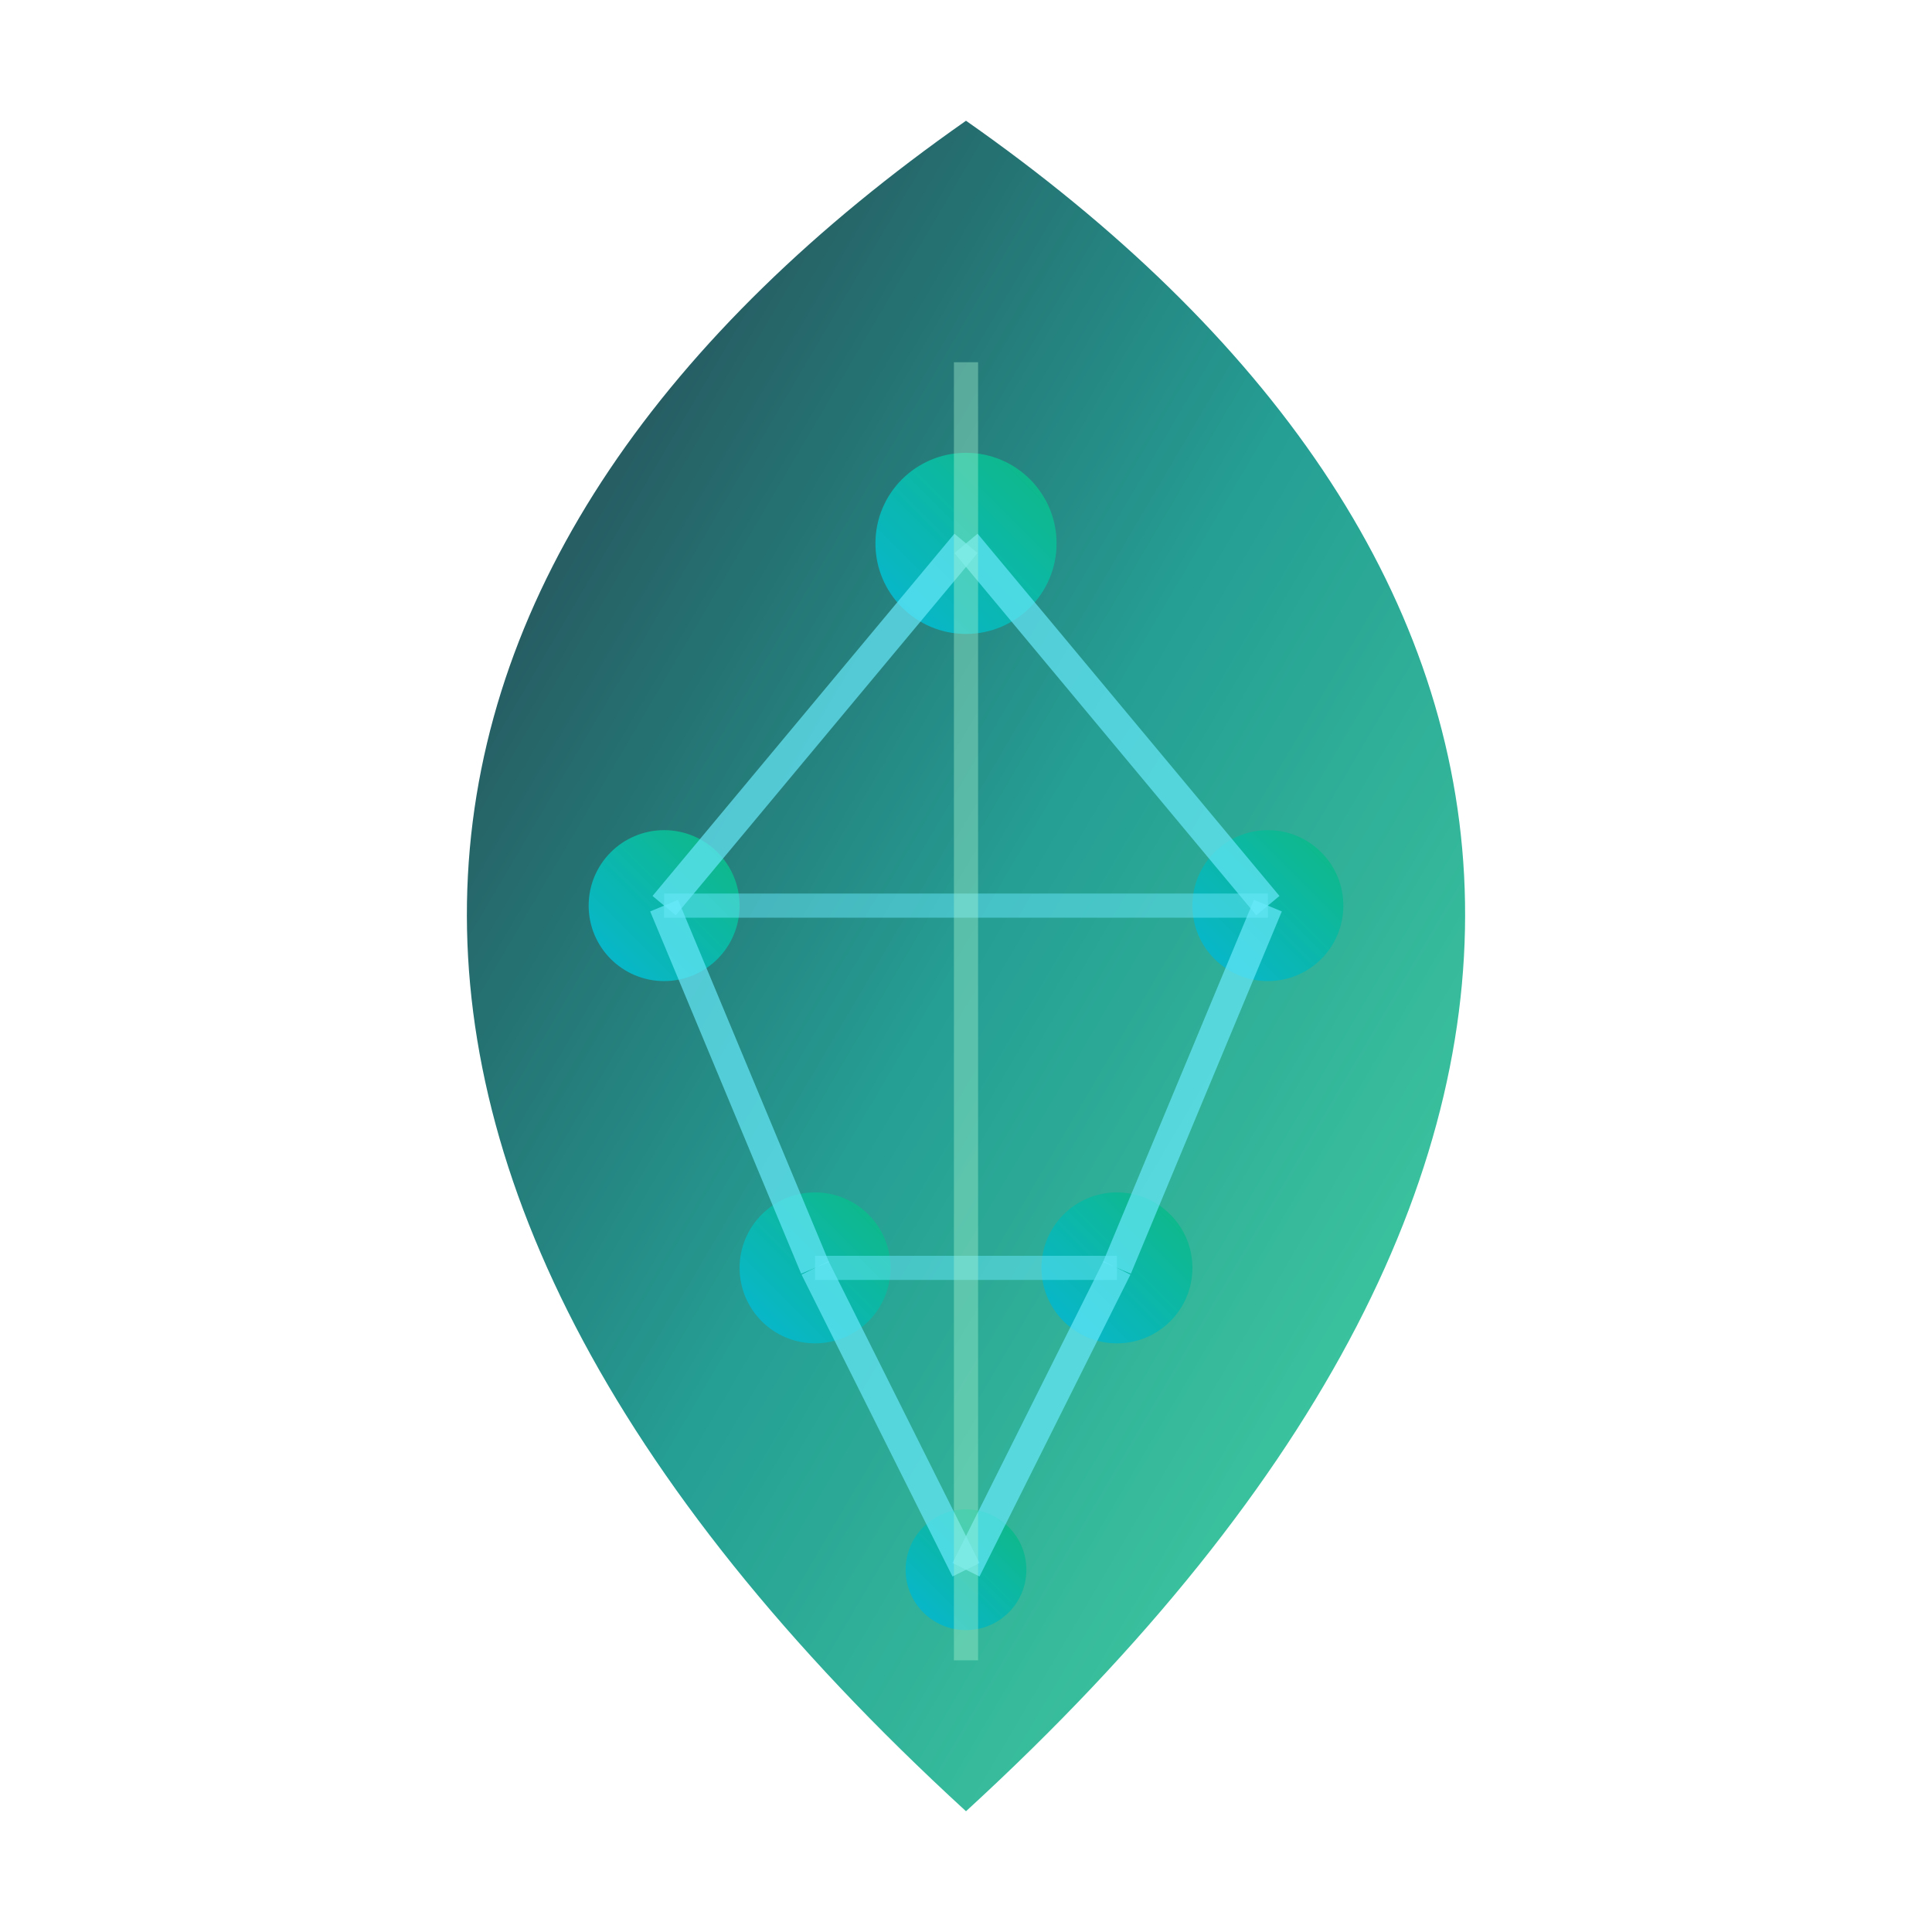
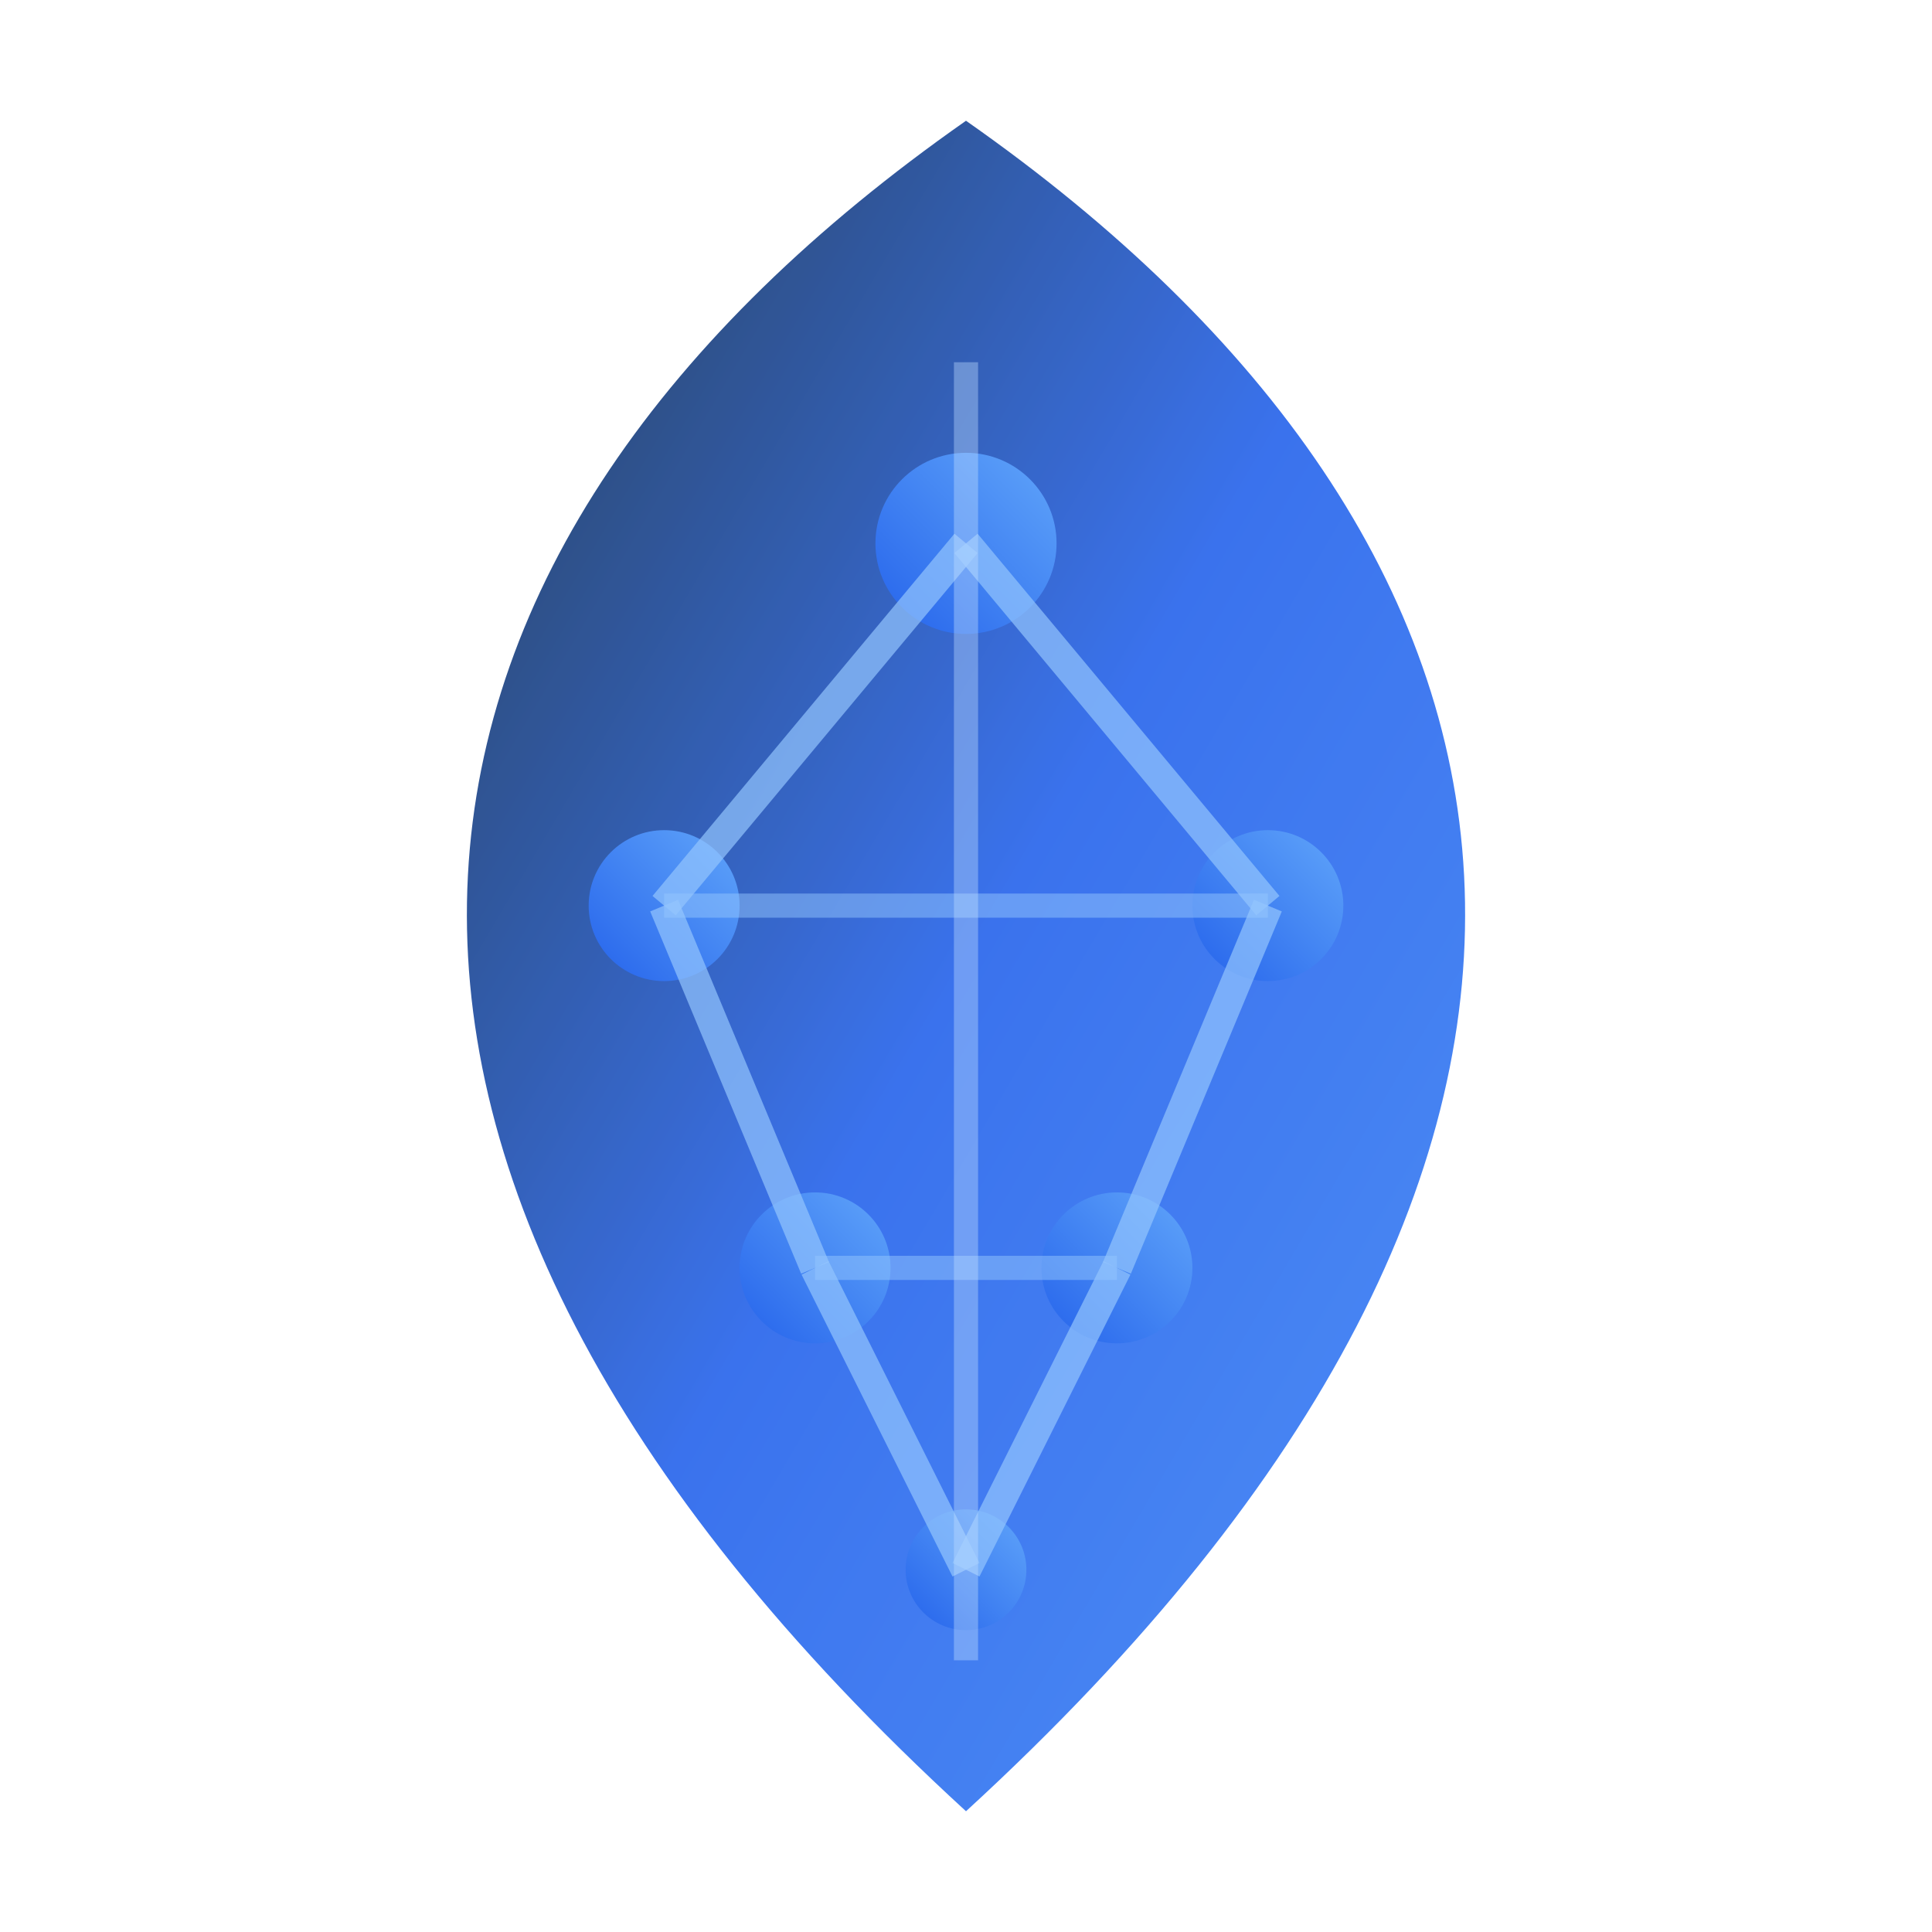
<svg xmlns="http://www.w3.org/2000/svg" viewBox="0 0 64 64">
  <defs>
    <linearGradient id="g1" x1="0%" y1="0%" x2="100%" y2="100%">
-       <stop offset="0%" stop-color="#0e2535" />
-       <stop offset="50%" stop-color="#0d9488" />
-       <stop offset="100%" stop-color="#34d399" />
+       <stop offset="0%" stop-color="#102a43" />
+       <stop offset="50%" stop-color="#2563eb" />
+       <stop offset="100%" stop-color="#3b82f6" />
    </linearGradient>
    <linearGradient id="g2" x1="0%" y1="100%" x2="100%" y2="0%">
-       <stop offset="0%" stop-color="#06b6d4" />
-       <stop offset="100%" stop-color="#10b981" />
+       <stop offset="0%" stop-color="#2563eb" />
+       <stop offset="100%" stop-color="#60a5fa" />
    </linearGradient>
  </defs>
  <path d="M32 4 C12 18 8 38 32 60 C56 38 52 18 32 4Z" fill="url(#g1)" opacity="0.9" />
  <circle cx="32" cy="18" r="3" fill="url(#g2)" />
  <circle cx="22" cy="30" r="2.5" fill="url(#g2)" />
  <circle cx="42" cy="30" r="2.5" fill="url(#g2)" />
  <circle cx="27" cy="42" r="2.5" fill="url(#g2)" />
  <circle cx="37" cy="42" r="2.5" fill="url(#g2)" />
  <circle cx="32" cy="52" r="2" fill="url(#g2)" />
-   <line x1="32" y1="18" x2="22" y2="30" stroke="#67e8f9" stroke-width="1" opacity="0.7" />
-   <line x1="32" y1="18" x2="42" y2="30" stroke="#67e8f9" stroke-width="1" opacity="0.7" />
-   <line x1="22" y1="30" x2="27" y2="42" stroke="#67e8f9" stroke-width="1" opacity="0.7" />
-   <line x1="42" y1="30" x2="37" y2="42" stroke="#67e8f9" stroke-width="1" opacity="0.7" />
-   <line x1="22" y1="30" x2="42" y2="30" stroke="#67e8f9" stroke-width="0.8" opacity="0.5" />
-   <line x1="27" y1="42" x2="37" y2="42" stroke="#67e8f9" stroke-width="0.8" opacity="0.5" />
-   <line x1="27" y1="42" x2="32" y2="52" stroke="#67e8f9" stroke-width="1" opacity="0.7" />
-   <line x1="37" y1="42" x2="32" y2="52" stroke="#67e8f9" stroke-width="1" opacity="0.7" />
-   <line x1="32" y1="12" x2="32" y2="55" stroke="#a7f3d0" stroke-width="0.8" opacity="0.4" />
+   <line x1="32" y1="18" x2="22" y2="30" stroke="#93c5fd" stroke-width="1" opacity="0.7" />
+   <line x1="32" y1="18" x2="42" y2="30" stroke="#93c5fd" stroke-width="1" opacity="0.7" />
+   <line x1="22" y1="30" x2="27" y2="42" stroke="#93c5fd" stroke-width="1" opacity="0.7" />
+   <line x1="42" y1="30" x2="37" y2="42" stroke="#93c5fd" stroke-width="1" opacity="0.7" />
+   <line x1="22" y1="30" x2="42" y2="30" stroke="#93c5fd" stroke-width="0.8" opacity="0.5" />
+   <line x1="27" y1="42" x2="37" y2="42" stroke="#93c5fd" stroke-width="0.8" opacity="0.5" />
+   <line x1="27" y1="42" x2="32" y2="52" stroke="#93c5fd" stroke-width="1" opacity="0.7" />
+   <line x1="37" y1="42" x2="32" y2="52" stroke="#93c5fd" stroke-width="1" opacity="0.7" />
+   <line x1="32" y1="12" x2="32" y2="55" stroke="#bfdbfe" stroke-width="0.8" opacity="0.4" />
</svg>
